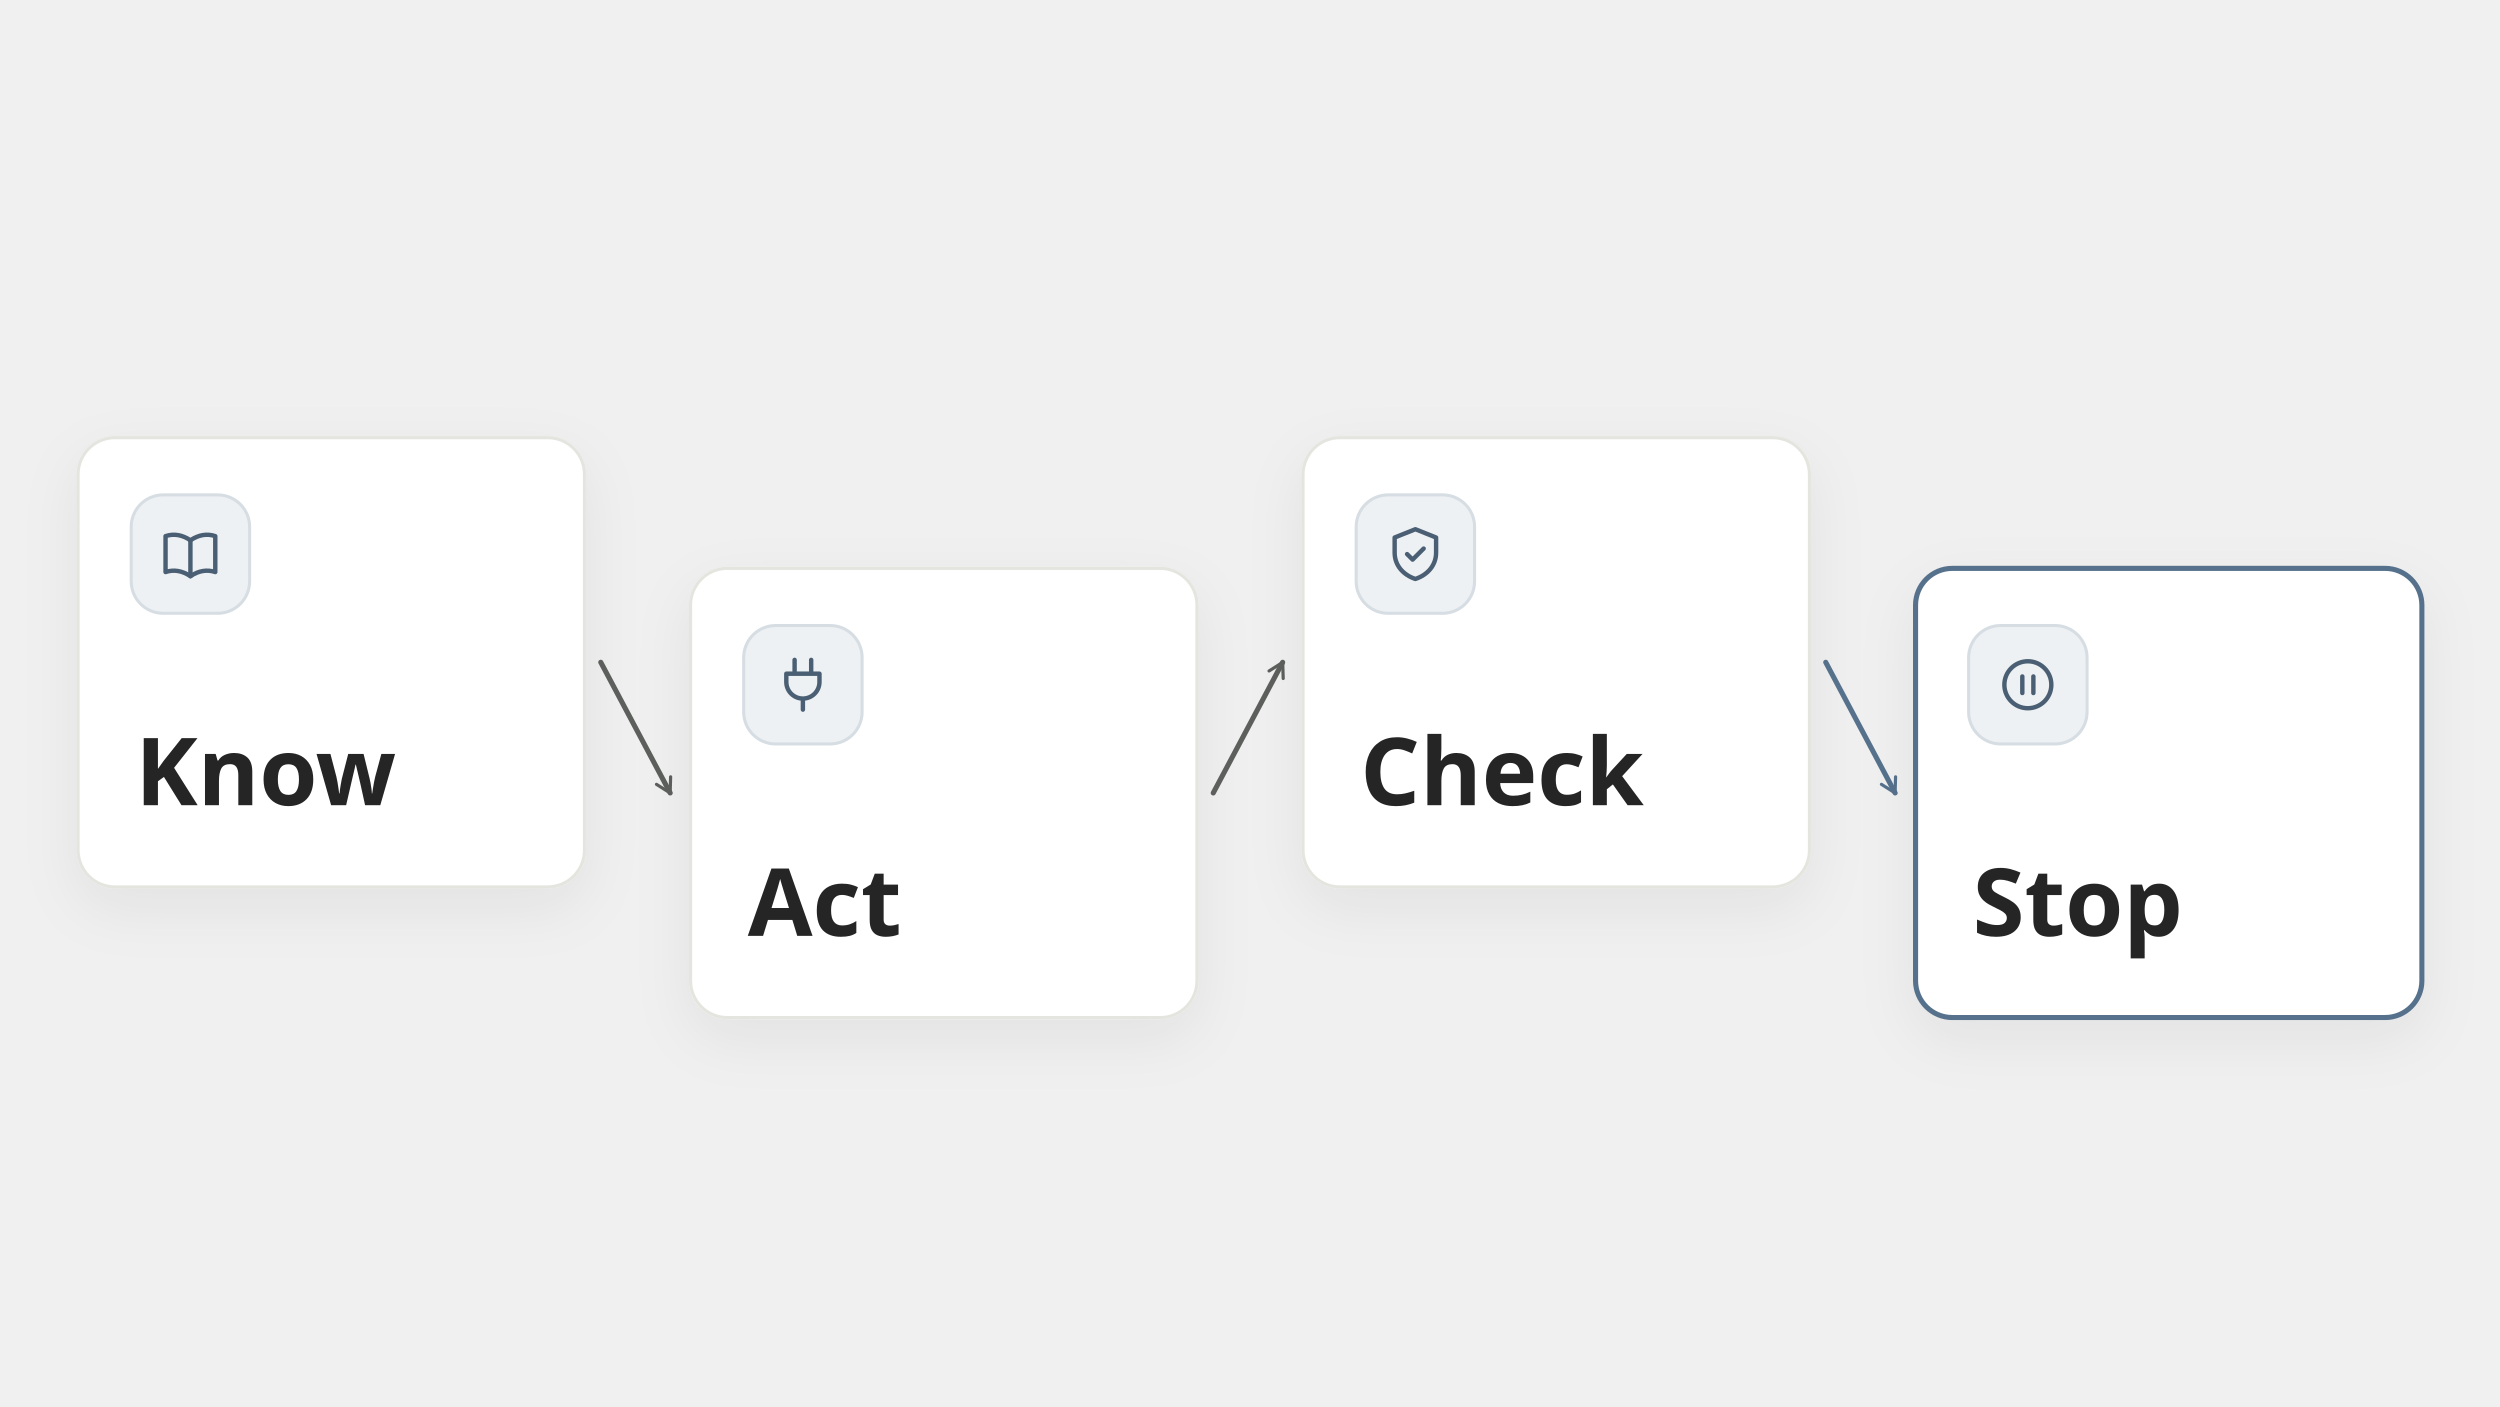
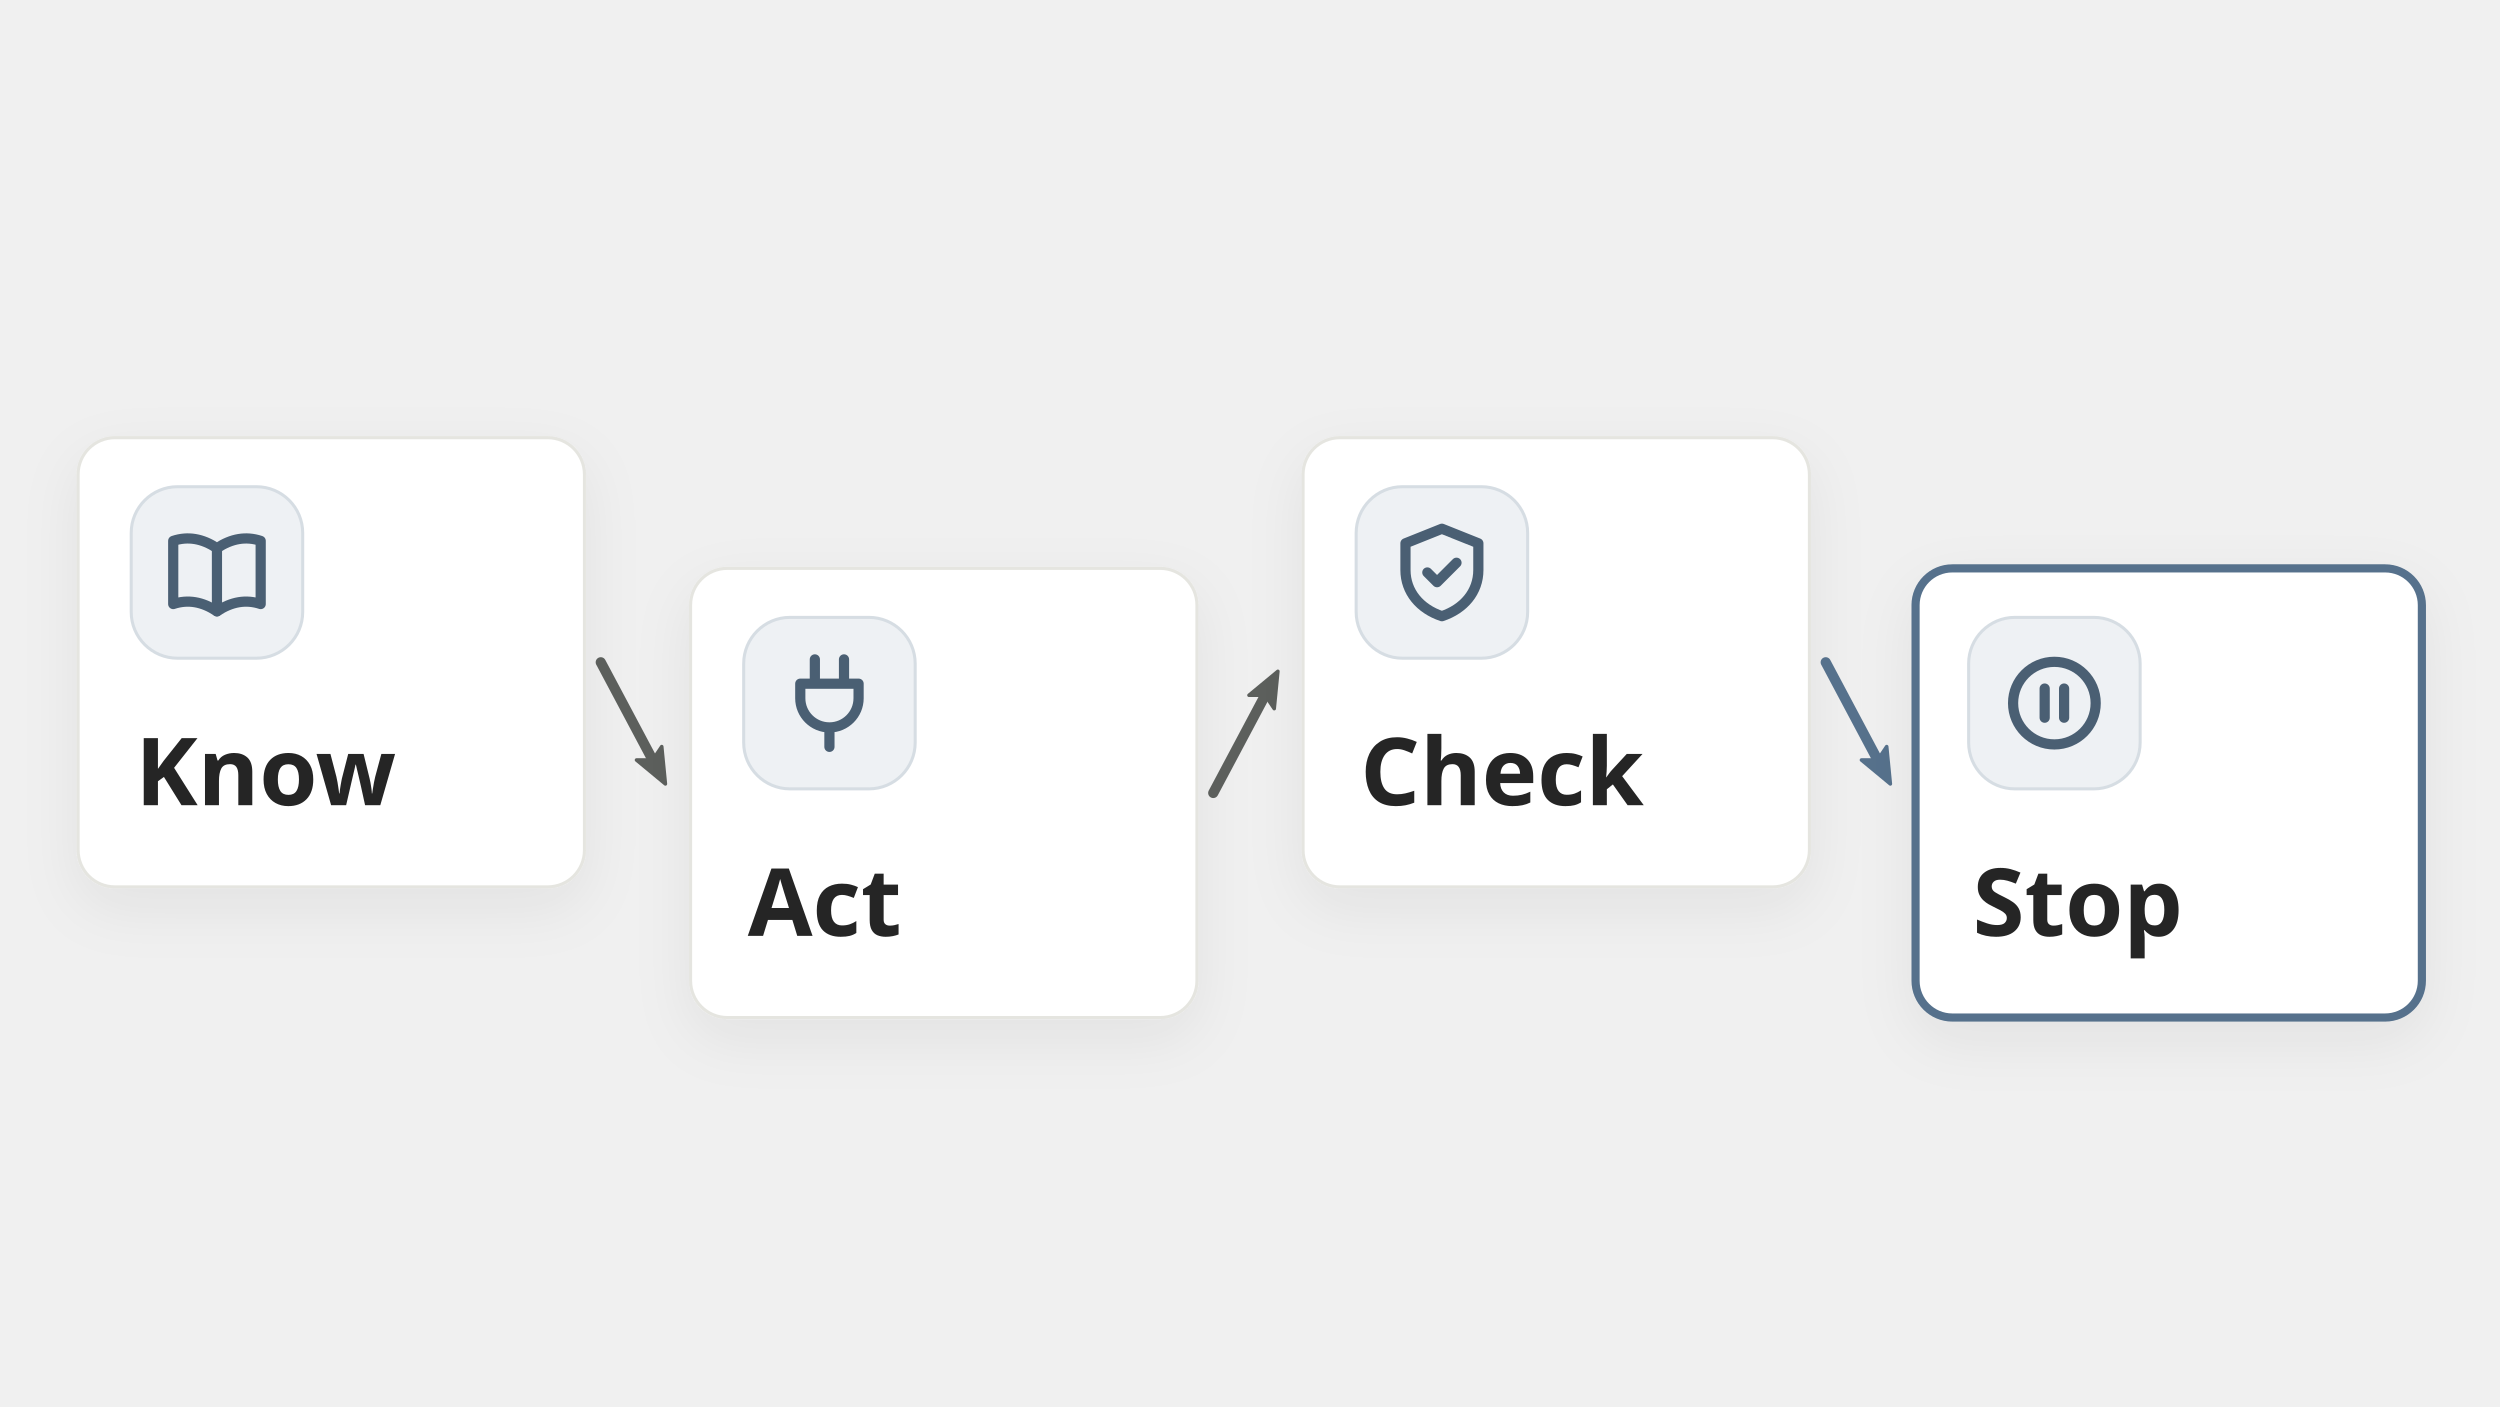
<svg xmlns="http://www.w3.org/2000/svg" viewBox="0 0 1280 720" width="1280" height="720">
  <defs>
    <filter id="sh" x="-20%" y="-20%" width="140%" height="160%">
      <feDropShadow dx="0" dy="1" stdDeviation="1" flood-color="#252525" flood-opacity="0.05" />
      <feDropShadow dx="0" dy="10" stdDeviation="14" flood-color="#252525" flood-opacity="0.06" />
    </filter>
    <marker id="hn" viewBox="0 0 10 10" refX="8" refY="5" markerWidth="7" markerHeight="7" markerUnits="userSpaceOnUse" orient="auto" overflow="visible">
-       <path d="M1 1L8 5 1 9" fill="none" stroke="#5c5f5c" stroke-width="1.6" stroke-linecap="round" stroke-linejoin="round" transform="scale(1.4) translate(-2.3 -1.4)" />
+       <path d="M1 1L8 5 1 9" fill="none" stroke="#5c5f5c" stroke-width="1.9" stroke-linecap="round" stroke-linejoin="round" transform="scale(3) translate(-5.333 -3.333)" />
    </marker>
    <marker id="ha" viewBox="0 0 10 10" refX="8" refY="5" markerWidth="7" markerHeight="7" markerUnits="userSpaceOnUse" orient="auto" overflow="visible">
-       <path d="M1 1L8 5 1 9" fill="none" stroke="#56718c" stroke-width="1.6" stroke-linecap="round" stroke-linejoin="round" transform="scale(1.4) translate(-2.3 -1.4)" />
+       <path d="M1 1L8 5 1 9" fill="none" stroke="#56718c" stroke-width="1.9" stroke-linecap="round" stroke-linejoin="round" transform="scale(3) translate(-5.333 -3.333)" />
    </marker>
  </defs>
  <g transform="translate(640 360) scale(1.045296) translate(-640 -360)">
    <rect x="66" y="230" width="248" height="220" rx="18" fill="#ffffff" stroke="#e5e5e0" stroke-width="1.5" filter="url(#sh)" />
-     <rect x="92" y="258" width="58" height="58" rx="15.66" fill="#eef1f4" stroke="#d6dde3" stroke-width="1.5" />
-     <g transform="translate(104.76 270.76) scale(1.353333)" fill="none" stroke="#4a5f73" stroke-width="1.6" stroke-linecap="round" stroke-linejoin="round" color="#4a5f73">
+     <rect x="92" y="254" width="84" height="84" rx="22.68" fill="#eef1f4" stroke="#d6dde3" stroke-width="1.5" />
+     <g transform="translate(105.44 267.44) scale(2.38)" fill="none" stroke="#4a5f73" stroke-width="2.1" stroke-linecap="round" stroke-linejoin="round" color="#4a5f73">
      <path d="M3 5.5c3-1 6-.5 9 1.5 3-2 6-2.5 9-1.5v13c-3-1-6-.5-9 1.5-3-2-6-2.5-9-1.5z" />
      <path d="M12 7v13" />
    </g>
    <text x="94" y="410" font-family="Montserrat, system-ui, sans-serif" font-size="46" font-weight="600" fill="#252525" text-anchor="start">Know</text>
-     <path d="M322 340L356 404" fill="none" stroke="#5c5f5c" stroke-width="2.5" stroke-linecap="round" stroke-linejoin="round" marker-end="url(#hn)" />
+     <path d="M322 340L347.09 387.22" fill="none" stroke="#5c5f5c" stroke-width="5" stroke-linecap="round" stroke-linejoin="round" />
+     <path d="M353.65 399.58L339.5 387.86L347.43 387.87L351.86 381.29Z" fill="#5c5f5c" stroke="#5c5f5c" stroke-width="1.75" stroke-linejoin="round" />
    <rect x="366" y="294" width="248" height="220" rx="18" fill="#ffffff" stroke="#e5e5e0" stroke-width="1.5" filter="url(#sh)" />
-     <rect x="392" y="322" width="58" height="58" rx="15.66" fill="#eef1f4" stroke="#d6dde3" stroke-width="1.5" />
-     <g transform="translate(404.76 334.76) scale(1.353333)" fill="none" stroke="#4a5f73" stroke-width="1.6" stroke-linecap="round" stroke-linejoin="round" color="#4a5f73">
+     <rect x="392" y="318" width="84" height="84" rx="22.68" fill="#eef1f4" stroke="#d6dde3" stroke-width="1.5" />
+     <g transform="translate(405.44 331.44) scale(2.38)" fill="none" stroke="#4a5f73" stroke-width="2.1" stroke-linecap="round" stroke-linejoin="round" color="#4a5f73">
      <path d="M9 3v5M15 3v5M6 8h12v3a6 6 0 0 1-12 0zM12 17v4" />
    </g>
    <text x="394" y="474" font-family="Montserrat, system-ui, sans-serif" font-size="46" font-weight="600" fill="#252525" text-anchor="start">Act</text>
-     <path d="M622 404L656 340" fill="none" stroke="#5c5f5c" stroke-width="2.5" stroke-linecap="round" stroke-linejoin="round" marker-end="url(#hn)" />
+     <path d="M622 404L647.09 356.78" fill="none" stroke="#5c5f5c" stroke-width="5" stroke-linecap="round" stroke-linejoin="round" />
+     <path d="M653.65 344.42L651.86 362.71L647.43 356.13L639.5 356.14Z" fill="#5c5f5c" stroke="#5c5f5c" stroke-width="1.75" stroke-linejoin="round" />
    <rect x="666" y="230" width="248" height="220" rx="18" fill="#ffffff" stroke="#e5e5e0" stroke-width="1.5" filter="url(#sh)" />
-     <rect x="692" y="258" width="58" height="58" rx="15.66" fill="#eef1f4" stroke="#d6dde3" stroke-width="1.5" />
-     <g transform="translate(704.76 270.76) scale(1.353333)" fill="none" stroke="#4a5f73" stroke-width="1.6" stroke-linecap="round" stroke-linejoin="round" color="#4a5f73">
+     <rect x="692" y="254" width="84" height="84" rx="22.68" fill="#eef1f4" stroke="#d6dde3" stroke-width="1.5" />
+     <g transform="translate(705.44 267.44) scale(2.38)" fill="none" stroke="#4a5f73" stroke-width="2.1" stroke-linecap="round" stroke-linejoin="round" color="#4a5f73">
      <path d="M12 3l7.5 3v5.5c0 4.5-3 8-7.5 9.5-4.5-1.5-7.5-5-7.5-9.5V6z" />
      <path d="M9 12l2 2 4-4" />
    </g>
    <text x="694" y="410" font-family="Montserrat, system-ui, sans-serif" font-size="46" font-weight="600" fill="#252525" text-anchor="start">Check</text>
-     <path d="M922 340L956 404" fill="none" stroke="#56718c" stroke-width="2.5" stroke-linecap="round" stroke-linejoin="round" marker-end="url(#ha)" />
-     <rect x="966" y="294" width="248" height="220" rx="18" fill="#ffffff" stroke="#56718c" stroke-width="2.5" filter="url(#sh)" />
-     <rect x="992" y="322" width="58" height="58" rx="15.66" fill="#eef1f4" stroke="#d6dde3" stroke-width="1.5" />
-     <g transform="translate(1004.76 334.76) scale(1.353333)" fill="none" stroke="#4a5f73" stroke-width="1.6" stroke-linecap="round" stroke-linejoin="round" color="#4a5f73">
+     <path d="M922 340L947.09 387.22" fill="none" stroke="#56718c" stroke-width="5" stroke-linecap="round" stroke-linejoin="round" />
+     <path d="M953.65 399.58L939.5 387.86L947.43 387.87L951.86 381.29Z" fill="#56718c" stroke="#56718c" stroke-width="1.75" stroke-linejoin="round" />
+     <rect x="966" y="294" width="248" height="220" rx="18" fill="#ffffff" stroke="#56718c" stroke-width="4" filter="url(#sh)" />
+     <rect x="992" y="318" width="84" height="84" rx="22.68" fill="#eef1f4" stroke="#d6dde3" stroke-width="1.5" />
+     <g transform="translate(1005.44 331.44) scale(2.38)" fill="none" stroke="#4a5f73" stroke-width="2.1" stroke-linecap="round" stroke-linejoin="round" color="#4a5f73">
      <circle cx="12" cy="12" r="8.5" />
      <path d="M10 9v6M14 9v6" />
    </g>
    <text x="994" y="474" font-family="Montserrat, system-ui, sans-serif" font-size="46" font-weight="600" fill="#252525" text-anchor="start">Stop</text>
  </g>
</svg>
